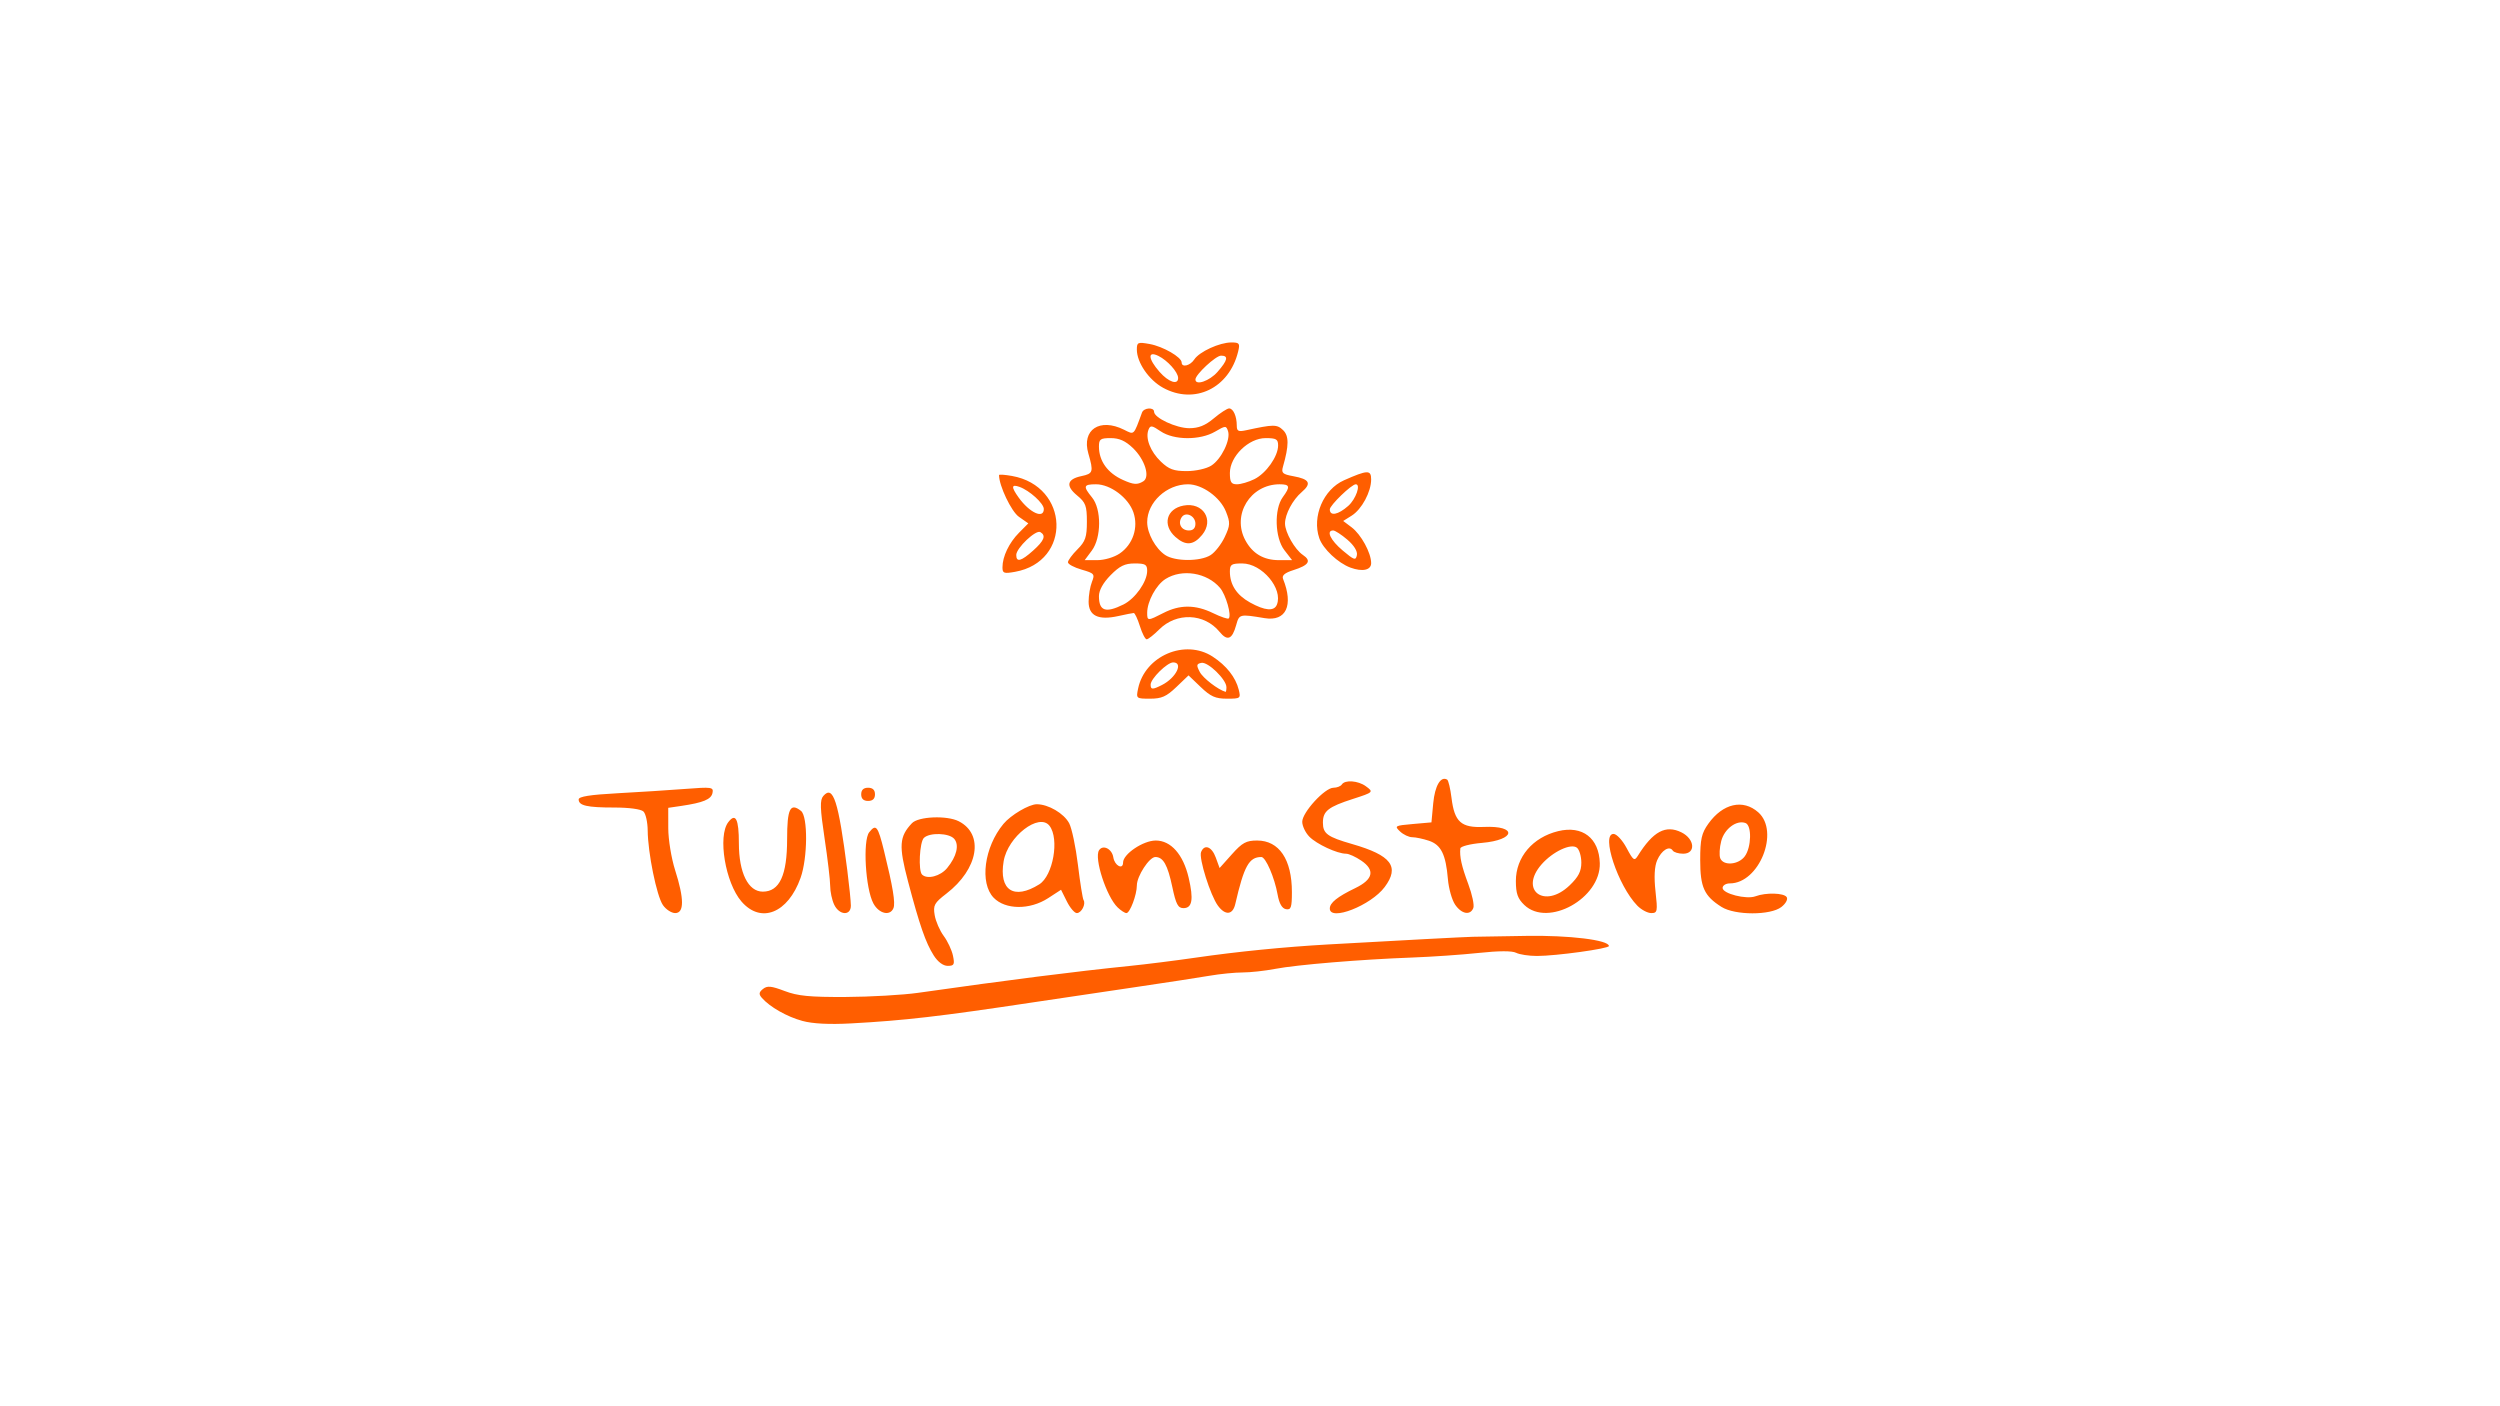
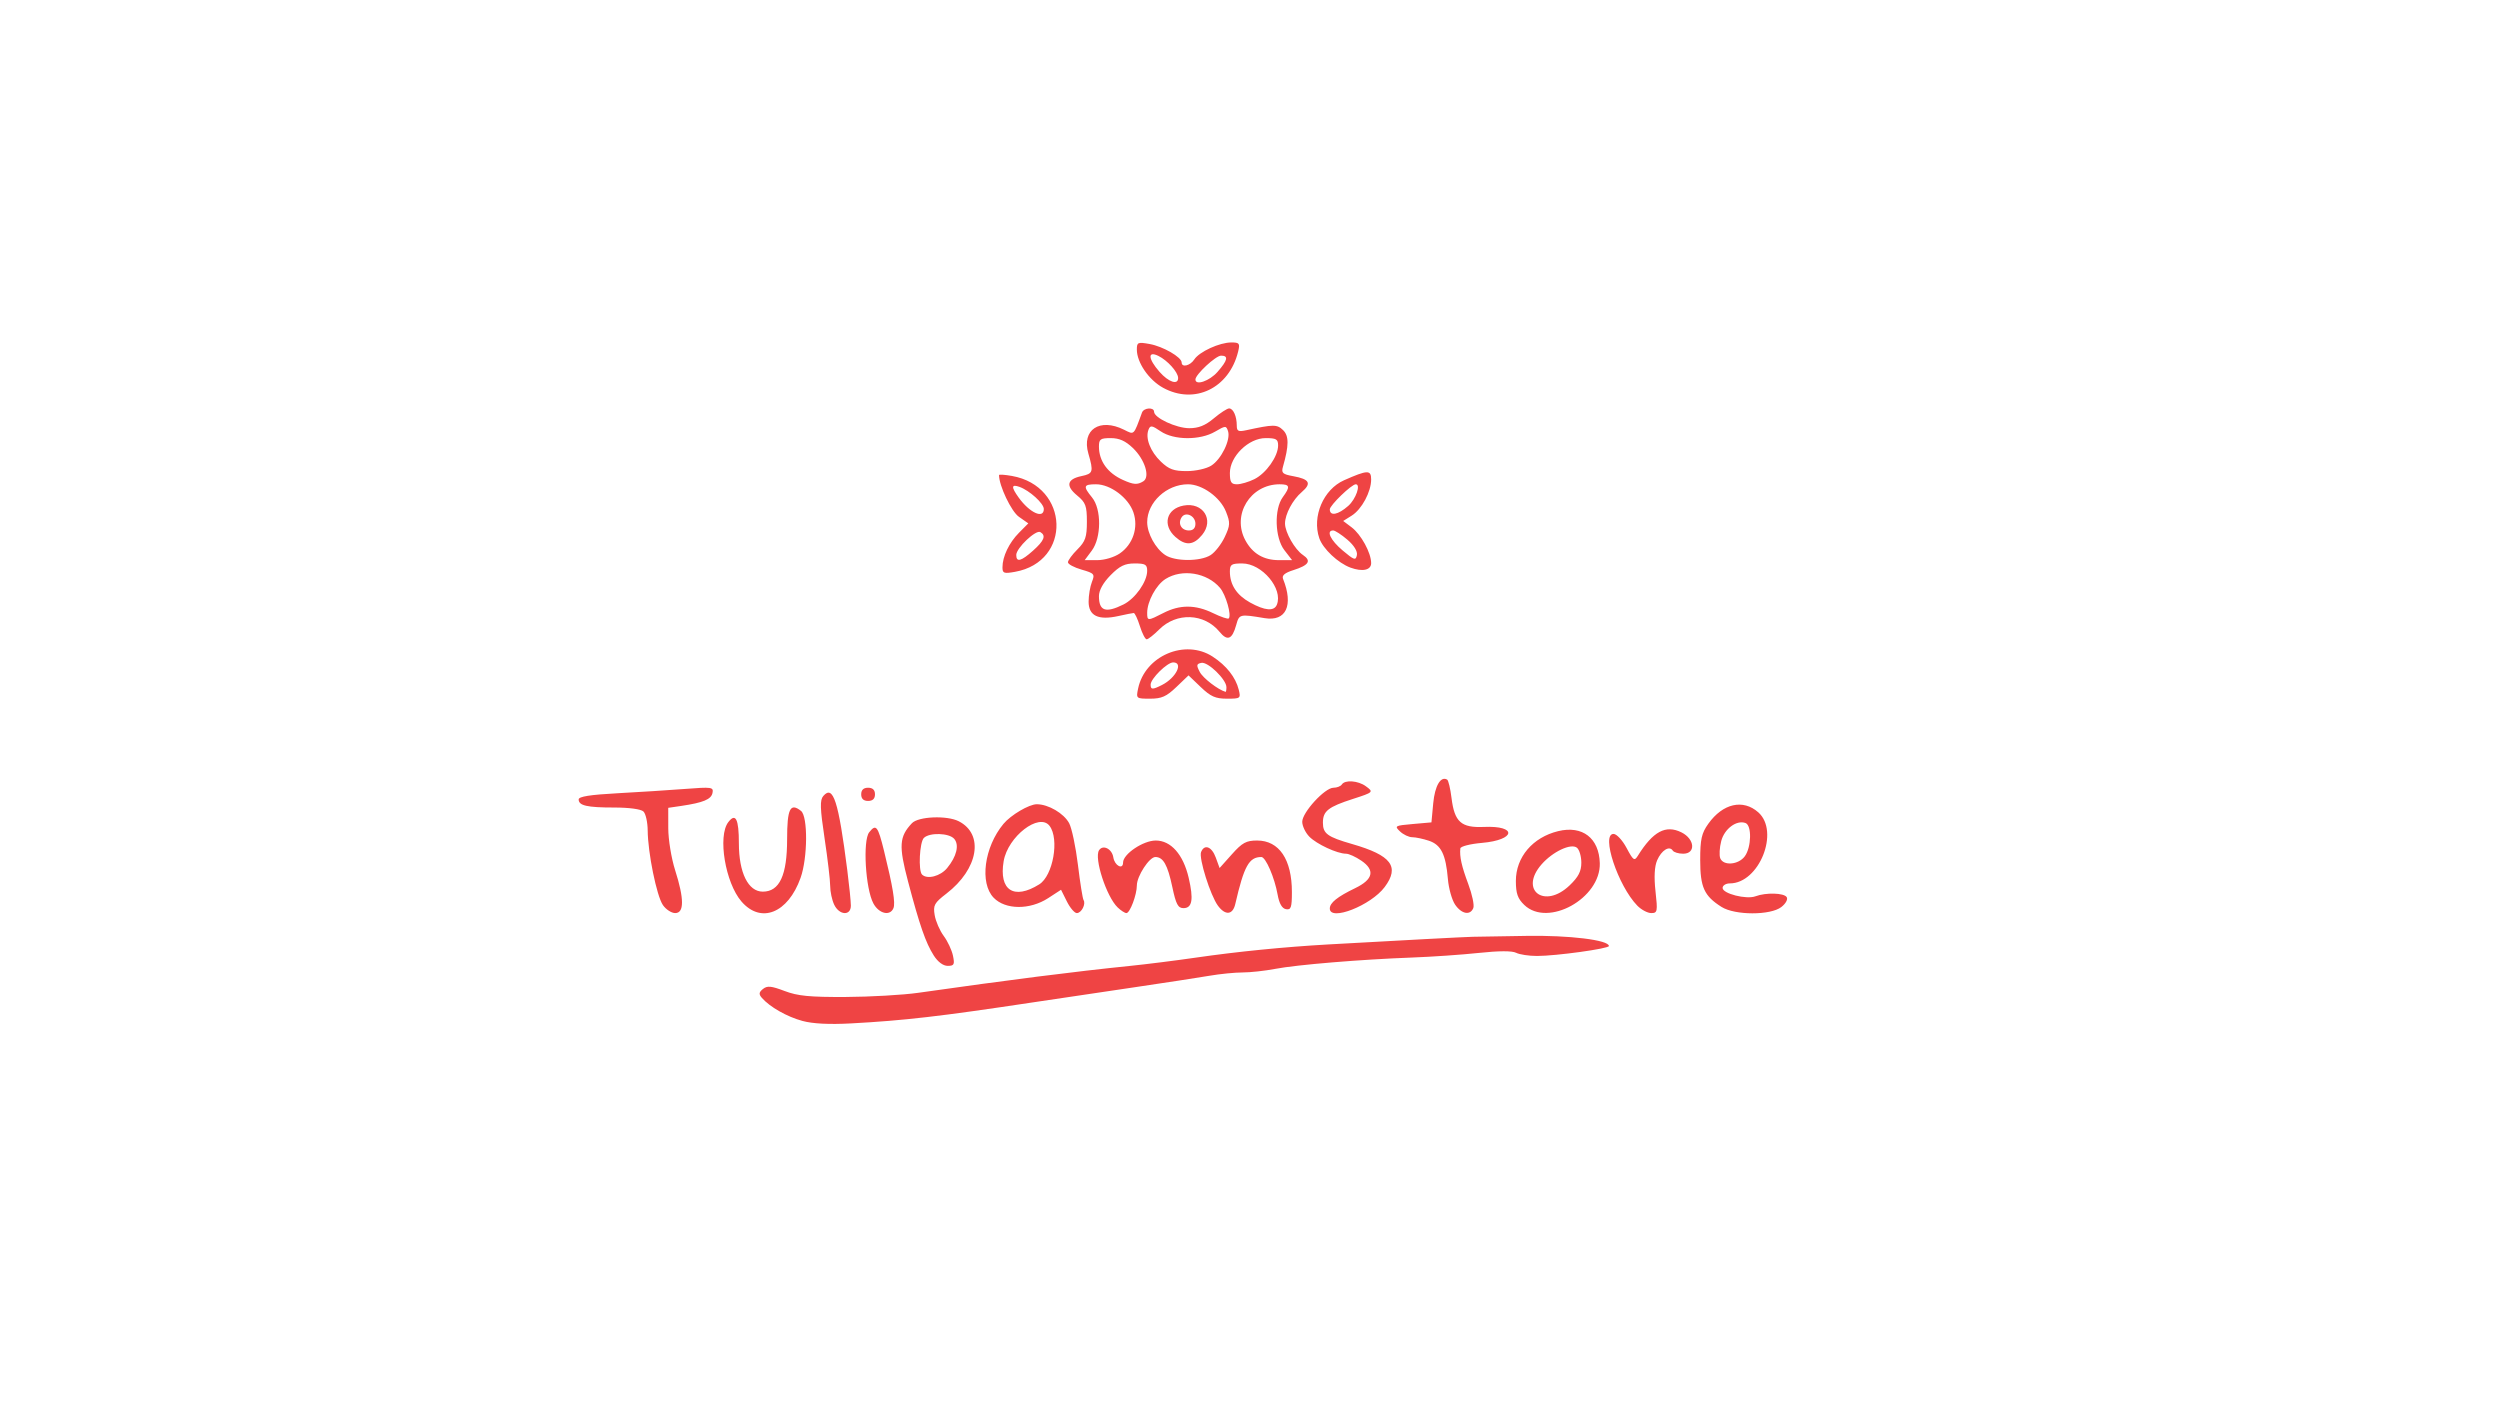
<svg xmlns="http://www.w3.org/2000/svg" width="1366" height="768" viewBox="0 0 1366 768" version="1.1" id="svg5" xml:space="preserve">
  <defs id="defs2" />
  <g id="layer1">
-     <path style="fill:#ff5e00;fill-opacity:1;stroke-width:1.842" d="m 438.439,557.837 c -8.458,-2.291 -17.868,-7.652 -22.197,-12.646 -1.72,-1.984 -1.574,-3.053 0.659,-4.827 2.339,-1.858 4.514,-1.653 11.79,1.113 7.203,2.738 13.638,3.368 33.397,3.27 13.461,-0.067 31.253,-1.086 39.536,-2.265 49.687,-7.07 85.624,-11.635 115.785,-14.707 8.802,-0.896 24.898,-2.92 35.771,-4.498 22.878,-3.319 48.389,-5.863 72.483,-7.229 38.718,-2.195 75.55,-4.146 79.073,-4.188 2.071,-0.025 15.203,-0.245 29.182,-0.488 23.499,-0.409 45.184,2.25 45.184,5.54 0,1.433 -28.917,5.427 -39.287,5.427 -4.415,0 -9.554,-0.782 -11.42,-1.738 -2.185,-1.119 -9.415,-1.094 -20.315,0.071 -9.308,0.995 -25.729,2.131 -36.491,2.525 -27.842,1.019 -63.032,3.937 -74.893,6.21 -5.578,1.069 -13.575,1.944 -17.772,1.944 -4.197,0 -12.342,0.812 -18.099,1.805 -5.757,0.993 -24.447,3.861 -41.532,6.375 -17.085,2.514 -41.654,6.167 -54.598,8.12 -51.28,7.735 -70.524,9.961 -99.782,11.545 -11.841,0.641 -20.788,0.182 -26.473,-1.358 z m 71.746,-35.791 c -4.401,-6.928 -7.721,-16.501 -14.076,-40.588 -5.098,-19.323 -4.754,-24.33 2.172,-31.657 3.514,-3.717 19.11,-4.363 25.588,-1.061 13.962,7.119 10.72,26.09 -6.757,39.535 -6.631,5.101 -7.316,6.365 -6.396,11.796 0.567,3.345 2.784,8.439 4.927,11.32 2.143,2.881 4.419,7.739 5.058,10.797 1.008,4.824 0.629,5.559 -2.867,5.559 -2.504,0 -5.399,-2.158 -7.65,-5.7 z m 7.346,-47.76 c 5.195,-6.322 6.715,-12.636 3.841,-15.951 -2.788,-3.216 -13.382,-3.547 -16.547,-0.517 -2.374,2.273 -3.161,18.001 -1.004,20.065 2.884,2.761 10.026,0.887 13.711,-3.597 z m -155.318,20.236 c -3.418,-4.994 -8.216,-28.516 -8.314,-40.76 -0.036,-4.51 -1.082,-9.174 -2.325,-10.363 -1.34,-1.283 -7.789,-2.163 -15.849,-2.163 -14.941,0 -19.546,-1.042 -19.546,-4.423 0,-1.578 6.224,-2.571 21.18,-3.377 11.649,-0.628 28.257,-1.69 36.907,-2.359 14.748,-1.141 15.684,-1.005 15.043,2.181 -0.709,3.523 -5.048,5.322 -17.121,7.101 l -7.06,1.04 0.015,11.183 c 0.007,6.15 1.696,16.454 3.751,22.897 4.985,15.628 4.999,23.43 0.043,23.43 -2.047,0 -5.073,-1.974 -6.725,-4.387 z m 42.901,-1.97 c -8.813,-10.235 -13.035,-35.659 -7.192,-43.309 4.033,-5.28 5.802,-1.767 5.802,11.527 0,16.135 5.091,26.424 13.073,26.424 9.151,0 13.284,-8.926 13.284,-28.685 0,-16.634 1.706,-20.098 7.594,-15.421 3.803,3.022 3.658,25.623 -0.235,36.561 -6.886,19.347 -21.69,25.255 -32.327,12.903 z m 50.686,1.766 c -1.202,-2.525 -2.185,-7.121 -2.185,-10.215 0,-3.093 -1.38,-14.809 -3.067,-26.034 -2.478,-16.489 -2.61,-20.936 -0.692,-23.15 5.391,-6.219 8.265,2.678 13.103,40.559 1.076,8.426 1.955,17.144 1.954,19.374 -0.004,5.673 -6.336,5.301 -9.114,-0.535 z m 21.418,-0.687 c -4.328,-8.013 -5.875,-34.334 -2.284,-38.875 3.74,-4.729 4.743,-3.468 8.098,10.177 4.846,19.707 6.287,28.44 5.159,31.255 -1.812,4.52 -7.918,3.097 -10.973,-2.557 z m 105.708,-1.094 -3.174,-6.372 -7.025,4.57 c -10.004,6.508 -23.368,6.418 -29.774,-0.199 -7.786,-8.042 -5.198,-27.647 5.327,-40.354 4.003,-4.833 14.024,-10.747 18.21,-10.747 6.327,0 14.831,4.991 17.707,10.394 1.442,2.709 3.596,12.944 4.787,22.744 1.19,9.8 2.569,18.446 3.064,19.212 1.405,2.176 -1.146,7.125 -3.672,7.125 -1.251,0 -3.702,-2.867 -5.448,-6.372 z m -15.079,-9.326 c 7.558,-4.729 11.091,-24.809 5.625,-31.966 -5.642,-7.386 -22.789,5.823 -25.077,19.319 -2.698,15.915 5.604,21.313 19.452,12.647 z m 42.845,12.616 c -6.108,-5.847 -12.969,-26.915 -10.175,-31.242 2.113,-3.272 7.085,-0.796 7.803,3.885 0.695,4.534 5.323,6.982 5.323,2.815 0,-4.621 10.998,-12.025 17.863,-12.025 8.285,0 15.004,7.598 17.981,20.334 2.77,11.851 1.957,16.613 -2.838,16.613 -2.983,0 -4.103,-2.119 -6.092,-11.529 -2.571,-12.161 -4.974,-16.406 -9.286,-16.406 -3.285,0 -10.08,10.44 -10.09,15.501 -0.009,5.145 -3.775,15.138 -5.705,15.138 -0.86,0 -3.013,-1.387 -4.784,-3.083 z m 54.776,-0.973 c -4.115,-5.588 -10.526,-25.99 -9.203,-29.29 1.816,-4.531 5.843,-3.021 8.04,3.015 l 2.081,5.715 6.722,-7.517 c 5.669,-6.34 7.827,-7.517 13.778,-7.517 12.042,0 19.008,10.329 19.008,28.185 0,8.427 -0.49,9.837 -3.245,9.329 -2.155,-0.397 -3.687,-3.072 -4.558,-7.96 -1.667,-9.346 -6.512,-20.542 -8.891,-20.542 -6.728,0 -9.462,4.931 -14.242,25.682 -1.384,6.007 -5.447,6.393 -9.491,0.901 z m 61.136,1.572 c 0,-3.136 4.09,-6.417 13.918,-11.167 9.81,-4.741 10.927,-9.801 3.311,-14.993 -3.065,-2.089 -6.821,-3.798 -8.347,-3.798 -4.832,0 -16.104,-5.241 -20.097,-9.343 -2.116,-2.174 -3.847,-5.825 -3.847,-8.113 0,-5.125 12.351,-18.589 17.052,-18.589 1.889,0 3.959,-0.811 4.599,-1.802 1.691,-2.619 8.839,-2.104 13.041,0.94 4.411,3.195 4.256,3.351 -6.9,6.944 -13.596,4.378 -16.496,6.659 -16.496,12.971 0,6.031 2.414,7.799 16.003,11.716 21.421,6.176 26.062,12.307 17.762,23.464 -7.508,10.093 -30,18.918 -30,11.77 z m 68.475,-2.125 c -1.735,-2.534 -3.511,-8.82 -3.946,-13.968 -1.143,-13.508 -3.736,-18.737 -10.389,-20.957 -3.163,-1.056 -7.259,-1.919 -9.101,-1.919 -1.843,0 -4.841,-1.419 -6.664,-3.154 -3.159,-3.006 -2.835,-3.196 6.926,-4.055 l 10.239,-0.901 0.971,-10.446 c 0.887,-9.549 4.098,-14.997 7.613,-12.917 0.678,0.401 1.752,4.92 2.385,10.041 1.624,13.124 5.248,16.361 17.701,15.809 18.419,-0.817 17.412,7.118 -1.108,8.725 -6.378,0.554 -11.657,1.901 -11.777,3.006 -0.485,4.48 0.683,9.724 4.347,19.51 2.12,5.664 3.356,11.544 2.746,13.066 -1.681,4.195 -6.412,3.32 -9.943,-1.84 z m 37.811,0.184 c -3.629,-3.474 -4.621,-6.29 -4.621,-13.116 0,-13.032 9.187,-23.849 23.135,-27.238 13.242,-3.218 22.348,3.802 22.724,17.518 0.526,19.214 -28.329,35.193 -41.237,22.837 z m 24.749,-10.715 c 4.825,-4.619 6.401,-7.671 6.401,-12.395 0,-3.447 -1.081,-7.126 -2.402,-8.176 -3.239,-2.573 -13.172,2.092 -19.3,9.064 -12.437,14.149 1.552,24.67 15.301,11.508 z m 36.993,11.084 c -10.587,-10.862 -19.978,-39.2 -12.99,-39.2 1.669,0 4.862,3.436 7.107,7.649 3.667,6.88 4.285,7.313 6.157,4.31 8.322,-13.353 15.234,-17.067 23.837,-12.808 7.304,3.616 7.957,11.662 0.947,11.662 -2.527,0 -5.096,-0.776 -5.708,-1.724 -1.837,-2.846 -6.15,-0.155 -8.517,5.313 -1.46,3.375 -1.767,9.194 -0.894,16.992 1.228,10.976 1.054,11.859 -2.33,11.859 -2.011,0 -5.435,-1.825 -7.609,-4.055 z m 46.024,0.698 c -9.51,-6.003 -11.663,-10.731 -11.663,-25.611 0,-11.406 0.734,-14.674 4.463,-19.885 7.926,-11.074 18.95,-13.581 27.267,-6.202 11.833,10.498 0.488,38.835 -15.548,38.835 -2.17,0 -3.945,1.118 -3.945,2.484 0,3.118 12.987,6.418 17.95,4.561 5.713,-2.138 15.564,-1.875 17.069,0.456 0.766,1.186 -0.5,3.53 -2.921,5.407 -5.944,4.607 -25.343,4.581 -32.671,-0.044 z m 12.705,-27.683 c 3.641,-4.976 3.888,-16.885 0.377,-18.174 -4.872,-1.79 -11.515,3.15 -13.259,9.86 -0.931,3.583 -1.17,7.821 -0.53,9.417 1.709,4.262 9.985,3.582 13.412,-1.103 z M 470.56,434.028 c 0,-2.403 1.255,-3.605 3.765,-3.605 2.51,0 3.765,1.202 3.765,3.605 0,2.403 -1.255,3.605 -3.765,3.605 -2.51,0 -3.765,-1.202 -3.765,-3.605 z m 151.305,-57.825 c 3.734,-17.874 25.663,-27.249 40.748,-17.421 7.478,4.872 12.552,11.303 14.22,18.023 1.189,4.789 0.971,4.956 -6.442,4.956 -6.272,0 -8.886,-1.162 -14.324,-6.368 l -6.652,-6.368 -6.652,6.368 c -5.447,5.214 -8.048,6.368 -14.355,6.368 -7.602,0 -7.688,-0.073 -6.542,-5.559 z m 48.259,-0.721 c 0,-4.179 -10.142,-14.031 -13.689,-13.298 -2.705,0.559 -2.829,1.287 -0.856,5.021 1.775,3.359 9.996,9.679 14.075,10.82 0.259,0.072 0.471,-1.072 0.471,-2.543 z m -35.177,-1.224 c 7.673,-3.912 11.816,-12.322 6.071,-12.322 -3.276,0 -12.314,8.915 -12.314,12.147 0,2.809 1.02,2.837 6.242,0.175 z m -12.113,-32.147 c -1.241,-3.965 -2.758,-7.19 -3.37,-7.166 -0.613,0.024 -4.404,0.774 -8.424,1.667 -10.941,2.43 -16.223,-0.128 -16.223,-7.856 0,-3.429 0.817,-8.292 1.815,-10.805 1.693,-4.264 1.315,-4.713 -5.648,-6.711 -4.105,-1.177 -7.463,-2.982 -7.463,-4.009 0,-1.028 2.33,-4.197 5.177,-7.042 4.37,-4.367 5.177,-6.724 5.177,-15.123 0,-8.7 -0.673,-10.504 -5.355,-14.36 -6.36,-5.237 -5.526,-8.904 2.404,-10.571 6.372,-1.34 6.664,-2.297 3.756,-12.324 -3.771,-13 6.198,-19.64 19.509,-12.994 5.662,2.827 5.135,3.332 9.806,-9.403 0.986,-2.687 6.593,-3.047 6.593,-0.424 0,3.318 12.11,8.971 19.232,8.978 5.094,0.005 8.743,-1.463 13.427,-5.4 3.538,-2.974 7.289,-5.407 8.336,-5.407 2.271,0 4.189,4.29 4.189,9.369 0,3.071 0.841,3.485 5.177,2.544 14.969,-3.248 16.777,-3.255 20.1,-0.073 3.291,3.15 3.278,8.442 -0.048,20.036 -0.974,3.394 -0.189,4.109 5.668,5.161 8.89,1.597 10.134,3.941 4.599,8.669 -4.949,4.227 -9.138,12.104 -9.138,17.183 0,4.789 5.351,14.207 9.748,17.155 4.828,3.237 3.338,5.622 -5.196,8.318 -4.695,1.483 -6.372,2.914 -5.618,4.795 5.821,14.522 1.653,23.382 -10.082,21.433 -13.732,-2.281 -13.853,-2.251 -15.544,3.823 -2.184,7.843 -4.78,8.882 -9.089,3.638 -8.346,-10.157 -23.482,-10.742 -32.958,-1.274 -2.964,2.961 -6.043,5.384 -6.844,5.384 -0.8,0 -2.47,-3.244 -3.711,-7.209 z m 12.91,-7.209 c 8.985,-4.61 17.491,-4.57 27.107,0.126 4.201,2.052 8.034,3.351 8.518,2.888 1.683,-1.612 -1.543,-12.95 -4.756,-16.716 -7.101,-8.323 -20.692,-10.539 -29.759,-4.852 -5.129,3.217 -10.032,12.257 -10.032,18.498 0,4.511 0.24,4.512 8.922,0.058 z m -21.924,-4.593 c 6.459,-3.198 12.985,-12.43 12.995,-18.386 0.01,-3.462 -0.993,-4.055 -6.831,-4.055 -5.402,0 -8.17,1.352 -13.179,6.436 -4.046,4.107 -6.341,8.238 -6.341,11.414 0,8.156 3.632,9.404 13.356,4.59 z m 83.865,0.083 c 3.49,-8.706 -8.132,-22.524 -18.944,-22.524 -5.894,0 -6.734,0.552 -6.734,4.421 0,7.191 3.678,12.842 11.006,16.91 8.139,4.518 13.175,4.928 14.672,1.194 z m -85.88,-27.962 c 7.256,-4.946 10.338,-14.226 7.479,-22.518 -2.742,-7.954 -12.541,-15.299 -20.41,-15.299 -6.891,0 -7.208,1.05 -2.176,7.209 5.203,6.367 5.134,21.935 -0.128,29.009 l -3.894,5.234 h 6.898 c 3.899,0 9.216,-1.58 12.23,-3.635 z m 49.646,0.892 c 2.405,-1.509 5.886,-5.954 7.734,-9.877 3.018,-6.407 3.086,-7.825 0.671,-13.899 -3.13,-7.873 -12.938,-14.932 -20.745,-14.932 -11.669,0 -22.288,9.861 -22.288,20.697 0,6.124 4.525,14.391 9.822,17.942 5.354,3.59 19.133,3.629 24.807,0.07 z m -19.212,-9.943 c -7.263,-6.477 -4.954,-15.376 4.445,-17.136 10.661,-1.996 16.89,7.829 10.158,16.022 -4.715,5.738 -9.048,6.068 -14.603,1.114 z m 10.941,-7.195 c 0,-4.358 -5.385,-6.872 -7.546,-3.523 -2.213,3.427 -0.13,7.185 3.983,7.185 2.327,0 3.564,-1.27 3.564,-3.661 z m 48.597,14.404 c -5.204,-6.739 -5.665,-22.375 -0.852,-28.952 4.213,-5.757 3.898,-7.022 -1.743,-7.022 -16.019,0 -26.229,16.706 -18.714,30.619 3.924,7.264 9.977,10.834 18.372,10.834 h 7.168 z m -77.107,-37.579 c 3.892,-2.361 0.916,-11.917 -5.674,-18.226 -4.07,-3.896 -7.438,-5.401 -12.087,-5.401 -5.663,0 -6.445,0.561 -6.445,4.624 0,7.923 4.751,14.507 13.179,18.265 5.802,2.587 7.762,2.718 11.027,0.738 z m 60.692,-1.186 c 6.459,-3.198 12.985,-12.43 12.995,-18.386 0.01,-3.462 -0.993,-4.055 -6.831,-4.055 -9.291,0 -19.52,9.984 -19.52,19.052 0,5.028 0.719,6.18 3.859,6.18 2.122,0 6.396,-1.256 9.497,-2.791 z m -23.554,-7.385 c 5.507,-3.454 10.738,-14.194 9.189,-18.866 -1.018,-3.072 -1.367,-3.058 -7.091,0.284 -8.248,4.815 -22.521,4.716 -29.741,-0.205 -4.788,-3.264 -5.619,-3.377 -6.612,-0.897 -1.854,4.624 0.975,11.947 6.752,17.477 4.391,4.203 7.038,5.176 14.09,5.176 4.891,0 10.749,-1.296 13.413,-2.967 z M 547.75,309.989 c 0,-5.9 3.609,-13.436 9.063,-18.925 l 5.058,-5.09 -5.144,-3.598 c -4.154,-2.905 -10.859,-16.982 -10.859,-22.796 0,-0.426 3.177,-0.211 7.06,0.479 31.477,5.589 32.804,46.796 1.687,52.384 -6.081,1.092 -6.865,0.812 -6.865,-2.455 z m 16.745,-9.151 c 6.093,-5.448 7.166,-8.197 3.944,-10.103 -2.437,-1.442 -13.158,8.735 -13.158,12.49 0,4.176 2.64,3.493 9.214,-2.387 z m 5.847,-22.718 c 0,-3.046 -7.792,-10.121 -13.321,-12.095 -4.47,-1.596 -4.587,0.054 -0.415,5.849 6,8.333 13.736,11.851 13.736,6.247 z m 167.559,32.03 c -6.797,-2.501 -15.039,-10.271 -17.034,-16.059 -4.084,-11.845 2.248,-26.681 13.517,-31.673 12.859,-5.697 14.813,-5.756 14.813,-0.45 0,6.771 -5.136,16.329 -10.625,19.772 l -4.653,2.919 4.576,3.446 c 5.21,3.923 10.702,13.974 10.702,19.586 0,3.837 -4.746,4.87 -11.296,2.459 z m -1.7,-15.266 c -3.24,-2.771 -6.724,-5.038 -7.743,-5.038 -4.027,0 -1.495,5.335 5.204,10.965 6.282,5.28 7.132,5.557 7.743,2.521 0.423,-2.105 -1.568,-5.338 -5.204,-8.448 z m 0.484,-18.469 c 4.191,-3.718 7.003,-11.801 4.106,-11.801 -2.292,0 -14.186,11.489 -14.186,13.704 0,3.859 4.554,3 10.08,-1.903 z m -101.194,-64.547 c -7.792,-4.277 -14.316,-13.786 -14.316,-20.869 0,-3.967 0.517,-4.191 6.996,-3.027 7.299,1.311 17.478,7.182 17.478,10.081 0,2.922 4.654,1.816 6.91,-1.643 2.75,-4.215 13.808,-9.293 20.238,-9.293 4.413,0 4.803,0.519 3.727,4.956 -4.865,20.062 -23.855,29.223 -41.034,19.795 z m 8.234,-5.377 c -0.059,-3.188 -5.783,-9.566 -10.784,-12.018 -6.007,-2.945 -5.679,1.539 0.638,8.726 4.968,5.653 10.221,7.357 10.146,3.292 z m 21.525,-3.292 c 5.58,-6.348 6.133,-8.873 1.944,-8.873 -2.903,0 -14.014,10.321 -14.014,13.018 0,3.498 7.666,0.866 12.07,-4.144 z" id="path316" />
+     <path style="fill:#ef4444;fill-opacity:1;stroke-width:1.842" d="m 438.439,557.837 c -8.458,-2.291 -17.868,-7.652 -22.197,-12.646 -1.72,-1.984 -1.574,-3.053 0.659,-4.827 2.339,-1.858 4.514,-1.653 11.79,1.113 7.203,2.738 13.638,3.368 33.397,3.27 13.461,-0.067 31.253,-1.086 39.536,-2.265 49.687,-7.07 85.624,-11.635 115.785,-14.707 8.802,-0.896 24.898,-2.92 35.771,-4.498 22.878,-3.319 48.389,-5.863 72.483,-7.229 38.718,-2.195 75.55,-4.146 79.073,-4.188 2.071,-0.025 15.203,-0.245 29.182,-0.488 23.499,-0.409 45.184,2.25 45.184,5.54 0,1.433 -28.917,5.427 -39.287,5.427 -4.415,0 -9.554,-0.782 -11.42,-1.738 -2.185,-1.119 -9.415,-1.094 -20.315,0.071 -9.308,0.995 -25.729,2.131 -36.491,2.525 -27.842,1.019 -63.032,3.937 -74.893,6.21 -5.578,1.069 -13.575,1.944 -17.772,1.944 -4.197,0 -12.342,0.812 -18.099,1.805 -5.757,0.993 -24.447,3.861 -41.532,6.375 -17.085,2.514 -41.654,6.167 -54.598,8.12 -51.28,7.735 -70.524,9.961 -99.782,11.545 -11.841,0.641 -20.788,0.182 -26.473,-1.358 z m 71.746,-35.791 c -4.401,-6.928 -7.721,-16.501 -14.076,-40.588 -5.098,-19.323 -4.754,-24.33 2.172,-31.657 3.514,-3.717 19.11,-4.363 25.588,-1.061 13.962,7.119 10.72,26.09 -6.757,39.535 -6.631,5.101 -7.316,6.365 -6.396,11.796 0.567,3.345 2.784,8.439 4.927,11.32 2.143,2.881 4.419,7.739 5.058,10.797 1.008,4.824 0.629,5.559 -2.867,5.559 -2.504,0 -5.399,-2.158 -7.65,-5.7 z m 7.346,-47.76 c 5.195,-6.322 6.715,-12.636 3.841,-15.951 -2.788,-3.216 -13.382,-3.547 -16.547,-0.517 -2.374,2.273 -3.161,18.001 -1.004,20.065 2.884,2.761 10.026,0.887 13.711,-3.597 z m -155.318,20.236 c -3.418,-4.994 -8.216,-28.516 -8.314,-40.76 -0.036,-4.51 -1.082,-9.174 -2.325,-10.363 -1.34,-1.283 -7.789,-2.163 -15.849,-2.163 -14.941,0 -19.546,-1.042 -19.546,-4.423 0,-1.578 6.224,-2.571 21.18,-3.377 11.649,-0.628 28.257,-1.69 36.907,-2.359 14.748,-1.141 15.684,-1.005 15.043,2.181 -0.709,3.523 -5.048,5.322 -17.121,7.101 l -7.06,1.04 0.015,11.183 c 0.007,6.15 1.696,16.454 3.751,22.897 4.985,15.628 4.999,23.43 0.043,23.43 -2.047,0 -5.073,-1.974 -6.725,-4.387 z m 42.901,-1.97 c -8.813,-10.235 -13.035,-35.659 -7.192,-43.309 4.033,-5.28 5.802,-1.767 5.802,11.527 0,16.135 5.091,26.424 13.073,26.424 9.151,0 13.284,-8.926 13.284,-28.685 0,-16.634 1.706,-20.098 7.594,-15.421 3.803,3.022 3.658,25.623 -0.235,36.561 -6.886,19.347 -21.69,25.255 -32.327,12.903 z m 50.686,1.766 c -1.202,-2.525 -2.185,-7.121 -2.185,-10.215 0,-3.093 -1.38,-14.809 -3.067,-26.034 -2.478,-16.489 -2.61,-20.936 -0.692,-23.15 5.391,-6.219 8.265,2.678 13.103,40.559 1.076,8.426 1.955,17.144 1.954,19.374 -0.004,5.673 -6.336,5.301 -9.114,-0.535 z m 21.418,-0.687 c -4.328,-8.013 -5.875,-34.334 -2.284,-38.875 3.74,-4.729 4.743,-3.468 8.098,10.177 4.846,19.707 6.287,28.44 5.159,31.255 -1.812,4.52 -7.918,3.097 -10.973,-2.557 z m 105.708,-1.094 -3.174,-6.372 -7.025,4.57 c -10.004,6.508 -23.368,6.418 -29.774,-0.199 -7.786,-8.042 -5.198,-27.647 5.327,-40.354 4.003,-4.833 14.024,-10.747 18.21,-10.747 6.327,0 14.831,4.991 17.707,10.394 1.442,2.709 3.596,12.944 4.787,22.744 1.19,9.8 2.569,18.446 3.064,19.212 1.405,2.176 -1.146,7.125 -3.672,7.125 -1.251,0 -3.702,-2.867 -5.448,-6.372 z m -15.079,-9.326 c 7.558,-4.729 11.091,-24.809 5.625,-31.966 -5.642,-7.386 -22.789,5.823 -25.077,19.319 -2.698,15.915 5.604,21.313 19.452,12.647 z m 42.845,12.616 c -6.108,-5.847 -12.969,-26.915 -10.175,-31.242 2.113,-3.272 7.085,-0.796 7.803,3.885 0.695,4.534 5.323,6.982 5.323,2.815 0,-4.621 10.998,-12.025 17.863,-12.025 8.285,0 15.004,7.598 17.981,20.334 2.77,11.851 1.957,16.613 -2.838,16.613 -2.983,0 -4.103,-2.119 -6.092,-11.529 -2.571,-12.161 -4.974,-16.406 -9.286,-16.406 -3.285,0 -10.08,10.44 -10.09,15.501 -0.009,5.145 -3.775,15.138 -5.705,15.138 -0.86,0 -3.013,-1.387 -4.784,-3.083 z m 54.776,-0.973 c -4.115,-5.588 -10.526,-25.99 -9.203,-29.29 1.816,-4.531 5.843,-3.021 8.04,3.015 l 2.081,5.715 6.722,-7.517 c 5.669,-6.34 7.827,-7.517 13.778,-7.517 12.042,0 19.008,10.329 19.008,28.185 0,8.427 -0.49,9.837 -3.245,9.329 -2.155,-0.397 -3.687,-3.072 -4.558,-7.96 -1.667,-9.346 -6.512,-20.542 -8.891,-20.542 -6.728,0 -9.462,4.931 -14.242,25.682 -1.384,6.007 -5.447,6.393 -9.491,0.901 z m 61.136,1.572 c 0,-3.136 4.09,-6.417 13.918,-11.167 9.81,-4.741 10.927,-9.801 3.311,-14.993 -3.065,-2.089 -6.821,-3.798 -8.347,-3.798 -4.832,0 -16.104,-5.241 -20.097,-9.343 -2.116,-2.174 -3.847,-5.825 -3.847,-8.113 0,-5.125 12.351,-18.589 17.052,-18.589 1.889,0 3.959,-0.811 4.599,-1.802 1.691,-2.619 8.839,-2.104 13.041,0.94 4.411,3.195 4.256,3.351 -6.9,6.944 -13.596,4.378 -16.496,6.659 -16.496,12.971 0,6.031 2.414,7.799 16.003,11.716 21.421,6.176 26.062,12.307 17.762,23.464 -7.508,10.093 -30,18.918 -30,11.77 z m 68.475,-2.125 c -1.735,-2.534 -3.511,-8.82 -3.946,-13.968 -1.143,-13.508 -3.736,-18.737 -10.389,-20.957 -3.163,-1.056 -7.259,-1.919 -9.101,-1.919 -1.843,0 -4.841,-1.419 -6.664,-3.154 -3.159,-3.006 -2.835,-3.196 6.926,-4.055 l 10.239,-0.901 0.971,-10.446 c 0.887,-9.549 4.098,-14.997 7.613,-12.917 0.678,0.401 1.752,4.92 2.385,10.041 1.624,13.124 5.248,16.361 17.701,15.809 18.419,-0.817 17.412,7.118 -1.108,8.725 -6.378,0.554 -11.657,1.901 -11.777,3.006 -0.485,4.48 0.683,9.724 4.347,19.51 2.12,5.664 3.356,11.544 2.746,13.066 -1.681,4.195 -6.412,3.32 -9.943,-1.84 z m 37.811,0.184 c -3.629,-3.474 -4.621,-6.29 -4.621,-13.116 0,-13.032 9.187,-23.849 23.135,-27.238 13.242,-3.218 22.348,3.802 22.724,17.518 0.526,19.214 -28.329,35.193 -41.237,22.837 z m 24.749,-10.715 c 4.825,-4.619 6.401,-7.671 6.401,-12.395 0,-3.447 -1.081,-7.126 -2.402,-8.176 -3.239,-2.573 -13.172,2.092 -19.3,9.064 -12.437,14.149 1.552,24.67 15.301,11.508 z m 36.993,11.084 c -10.587,-10.862 -19.978,-39.2 -12.99,-39.2 1.669,0 4.862,3.436 7.107,7.649 3.667,6.88 4.285,7.313 6.157,4.31 8.322,-13.353 15.234,-17.067 23.837,-12.808 7.304,3.616 7.957,11.662 0.947,11.662 -2.527,0 -5.096,-0.776 -5.708,-1.724 -1.837,-2.846 -6.15,-0.155 -8.517,5.313 -1.46,3.375 -1.767,9.194 -0.894,16.992 1.228,10.976 1.054,11.859 -2.33,11.859 -2.011,0 -5.435,-1.825 -7.609,-4.055 z m 46.024,0.698 c -9.51,-6.003 -11.663,-10.731 -11.663,-25.611 0,-11.406 0.734,-14.674 4.463,-19.885 7.926,-11.074 18.95,-13.581 27.267,-6.202 11.833,10.498 0.488,38.835 -15.548,38.835 -2.17,0 -3.945,1.118 -3.945,2.484 0,3.118 12.987,6.418 17.95,4.561 5.713,-2.138 15.564,-1.875 17.069,0.456 0.766,1.186 -0.5,3.53 -2.921,5.407 -5.944,4.607 -25.343,4.581 -32.671,-0.044 z m 12.705,-27.683 c 3.641,-4.976 3.888,-16.885 0.377,-18.174 -4.872,-1.79 -11.515,3.15 -13.259,9.86 -0.931,3.583 -1.17,7.821 -0.53,9.417 1.709,4.262 9.985,3.582 13.412,-1.103 z M 470.56,434.028 c 0,-2.403 1.255,-3.605 3.765,-3.605 2.51,0 3.765,1.202 3.765,3.605 0,2.403 -1.255,3.605 -3.765,3.605 -2.51,0 -3.765,-1.202 -3.765,-3.605 z m 151.305,-57.825 c 3.734,-17.874 25.663,-27.249 40.748,-17.421 7.478,4.872 12.552,11.303 14.22,18.023 1.189,4.789 0.971,4.956 -6.442,4.956 -6.272,0 -8.886,-1.162 -14.324,-6.368 l -6.652,-6.368 -6.652,6.368 c -5.447,5.214 -8.048,6.368 -14.355,6.368 -7.602,0 -7.688,-0.073 -6.542,-5.559 z m 48.259,-0.721 c 0,-4.179 -10.142,-14.031 -13.689,-13.298 -2.705,0.559 -2.829,1.287 -0.856,5.021 1.775,3.359 9.996,9.679 14.075,10.82 0.259,0.072 0.471,-1.072 0.471,-2.543 z m -35.177,-1.224 c 7.673,-3.912 11.816,-12.322 6.071,-12.322 -3.276,0 -12.314,8.915 -12.314,12.147 0,2.809 1.02,2.837 6.242,0.175 z m -12.113,-32.147 c -1.241,-3.965 -2.758,-7.19 -3.37,-7.166 -0.613,0.024 -4.404,0.774 -8.424,1.667 -10.941,2.43 -16.223,-0.128 -16.223,-7.856 0,-3.429 0.817,-8.292 1.815,-10.805 1.693,-4.264 1.315,-4.713 -5.648,-6.711 -4.105,-1.177 -7.463,-2.982 -7.463,-4.009 0,-1.028 2.33,-4.197 5.177,-7.042 4.37,-4.367 5.177,-6.724 5.177,-15.123 0,-8.7 -0.673,-10.504 -5.355,-14.36 -6.36,-5.237 -5.526,-8.904 2.404,-10.571 6.372,-1.34 6.664,-2.297 3.756,-12.324 -3.771,-13 6.198,-19.64 19.509,-12.994 5.662,2.827 5.135,3.332 9.806,-9.403 0.986,-2.687 6.593,-3.047 6.593,-0.424 0,3.318 12.11,8.971 19.232,8.978 5.094,0.005 8.743,-1.463 13.427,-5.4 3.538,-2.974 7.289,-5.407 8.336,-5.407 2.271,0 4.189,4.29 4.189,9.369 0,3.071 0.841,3.485 5.177,2.544 14.969,-3.248 16.777,-3.255 20.1,-0.073 3.291,3.15 3.278,8.442 -0.048,20.036 -0.974,3.394 -0.189,4.109 5.668,5.161 8.89,1.597 10.134,3.941 4.599,8.669 -4.949,4.227 -9.138,12.104 -9.138,17.183 0,4.789 5.351,14.207 9.748,17.155 4.828,3.237 3.338,5.622 -5.196,8.318 -4.695,1.483 -6.372,2.914 -5.618,4.795 5.821,14.522 1.653,23.382 -10.082,21.433 -13.732,-2.281 -13.853,-2.251 -15.544,3.823 -2.184,7.843 -4.78,8.882 -9.089,3.638 -8.346,-10.157 -23.482,-10.742 -32.958,-1.274 -2.964,2.961 -6.043,5.384 -6.844,5.384 -0.8,0 -2.47,-3.244 -3.711,-7.209 z m 12.91,-7.209 c 8.985,-4.61 17.491,-4.57 27.107,0.126 4.201,2.052 8.034,3.351 8.518,2.888 1.683,-1.612 -1.543,-12.95 -4.756,-16.716 -7.101,-8.323 -20.692,-10.539 -29.759,-4.852 -5.129,3.217 -10.032,12.257 -10.032,18.498 0,4.511 0.24,4.512 8.922,0.058 z m -21.924,-4.593 c 6.459,-3.198 12.985,-12.43 12.995,-18.386 0.01,-3.462 -0.993,-4.055 -6.831,-4.055 -5.402,0 -8.17,1.352 -13.179,6.436 -4.046,4.107 -6.341,8.238 -6.341,11.414 0,8.156 3.632,9.404 13.356,4.59 z m 83.865,0.083 c 3.49,-8.706 -8.132,-22.524 -18.944,-22.524 -5.894,0 -6.734,0.552 -6.734,4.421 0,7.191 3.678,12.842 11.006,16.91 8.139,4.518 13.175,4.928 14.672,1.194 z m -85.88,-27.962 c 7.256,-4.946 10.338,-14.226 7.479,-22.518 -2.742,-7.954 -12.541,-15.299 -20.41,-15.299 -6.891,0 -7.208,1.05 -2.176,7.209 5.203,6.367 5.134,21.935 -0.128,29.009 l -3.894,5.234 h 6.898 c 3.899,0 9.216,-1.58 12.23,-3.635 z m 49.646,0.892 c 2.405,-1.509 5.886,-5.954 7.734,-9.877 3.018,-6.407 3.086,-7.825 0.671,-13.899 -3.13,-7.873 -12.938,-14.932 -20.745,-14.932 -11.669,0 -22.288,9.861 -22.288,20.697 0,6.124 4.525,14.391 9.822,17.942 5.354,3.59 19.133,3.629 24.807,0.07 z m -19.212,-9.943 c -7.263,-6.477 -4.954,-15.376 4.445,-17.136 10.661,-1.996 16.89,7.829 10.158,16.022 -4.715,5.738 -9.048,6.068 -14.603,1.114 z m 10.941,-7.195 c 0,-4.358 -5.385,-6.872 -7.546,-3.523 -2.213,3.427 -0.13,7.185 3.983,7.185 2.327,0 3.564,-1.27 3.564,-3.661 z m 48.597,14.404 c -5.204,-6.739 -5.665,-22.375 -0.852,-28.952 4.213,-5.757 3.898,-7.022 -1.743,-7.022 -16.019,0 -26.229,16.706 -18.714,30.619 3.924,7.264 9.977,10.834 18.372,10.834 h 7.168 z m -77.107,-37.579 c 3.892,-2.361 0.916,-11.917 -5.674,-18.226 -4.07,-3.896 -7.438,-5.401 -12.087,-5.401 -5.663,0 -6.445,0.561 -6.445,4.624 0,7.923 4.751,14.507 13.179,18.265 5.802,2.587 7.762,2.718 11.027,0.738 z m 60.692,-1.186 c 6.459,-3.198 12.985,-12.43 12.995,-18.386 0.01,-3.462 -0.993,-4.055 -6.831,-4.055 -9.291,0 -19.52,9.984 -19.52,19.052 0,5.028 0.719,6.18 3.859,6.18 2.122,0 6.396,-1.256 9.497,-2.791 z m -23.554,-7.385 c 5.507,-3.454 10.738,-14.194 9.189,-18.866 -1.018,-3.072 -1.367,-3.058 -7.091,0.284 -8.248,4.815 -22.521,4.716 -29.741,-0.205 -4.788,-3.264 -5.619,-3.377 -6.612,-0.897 -1.854,4.624 0.975,11.947 6.752,17.477 4.391,4.203 7.038,5.176 14.09,5.176 4.891,0 10.749,-1.296 13.413,-2.967 z M 547.75,309.989 c 0,-5.9 3.609,-13.436 9.063,-18.925 l 5.058,-5.09 -5.144,-3.598 c -4.154,-2.905 -10.859,-16.982 -10.859,-22.796 0,-0.426 3.177,-0.211 7.06,0.479 31.477,5.589 32.804,46.796 1.687,52.384 -6.081,1.092 -6.865,0.812 -6.865,-2.455 z m 16.745,-9.151 c 6.093,-5.448 7.166,-8.197 3.944,-10.103 -2.437,-1.442 -13.158,8.735 -13.158,12.49 0,4.176 2.64,3.493 9.214,-2.387 z m 5.847,-22.718 c 0,-3.046 -7.792,-10.121 -13.321,-12.095 -4.47,-1.596 -4.587,0.054 -0.415,5.849 6,8.333 13.736,11.851 13.736,6.247 z m 167.559,32.03 c -6.797,-2.501 -15.039,-10.271 -17.034,-16.059 -4.084,-11.845 2.248,-26.681 13.517,-31.673 12.859,-5.697 14.813,-5.756 14.813,-0.45 0,6.771 -5.136,16.329 -10.625,19.772 l -4.653,2.919 4.576,3.446 c 5.21,3.923 10.702,13.974 10.702,19.586 0,3.837 -4.746,4.87 -11.296,2.459 z m -1.7,-15.266 c -3.24,-2.771 -6.724,-5.038 -7.743,-5.038 -4.027,0 -1.495,5.335 5.204,10.965 6.282,5.28 7.132,5.557 7.743,2.521 0.423,-2.105 -1.568,-5.338 -5.204,-8.448 z m 0.484,-18.469 c 4.191,-3.718 7.003,-11.801 4.106,-11.801 -2.292,0 -14.186,11.489 -14.186,13.704 0,3.859 4.554,3 10.08,-1.903 z m -101.194,-64.547 c -7.792,-4.277 -14.316,-13.786 -14.316,-20.869 0,-3.967 0.517,-4.191 6.996,-3.027 7.299,1.311 17.478,7.182 17.478,10.081 0,2.922 4.654,1.816 6.91,-1.643 2.75,-4.215 13.808,-9.293 20.238,-9.293 4.413,0 4.803,0.519 3.727,4.956 -4.865,20.062 -23.855,29.223 -41.034,19.795 z m 8.234,-5.377 c -0.059,-3.188 -5.783,-9.566 -10.784,-12.018 -6.007,-2.945 -5.679,1.539 0.638,8.726 4.968,5.653 10.221,7.357 10.146,3.292 z m 21.525,-3.292 c 5.58,-6.348 6.133,-8.873 1.944,-8.873 -2.903,0 -14.014,10.321 -14.014,13.018 0,3.498 7.666,0.866 12.07,-4.144 z" id="path316" />
  </g>
</svg>
